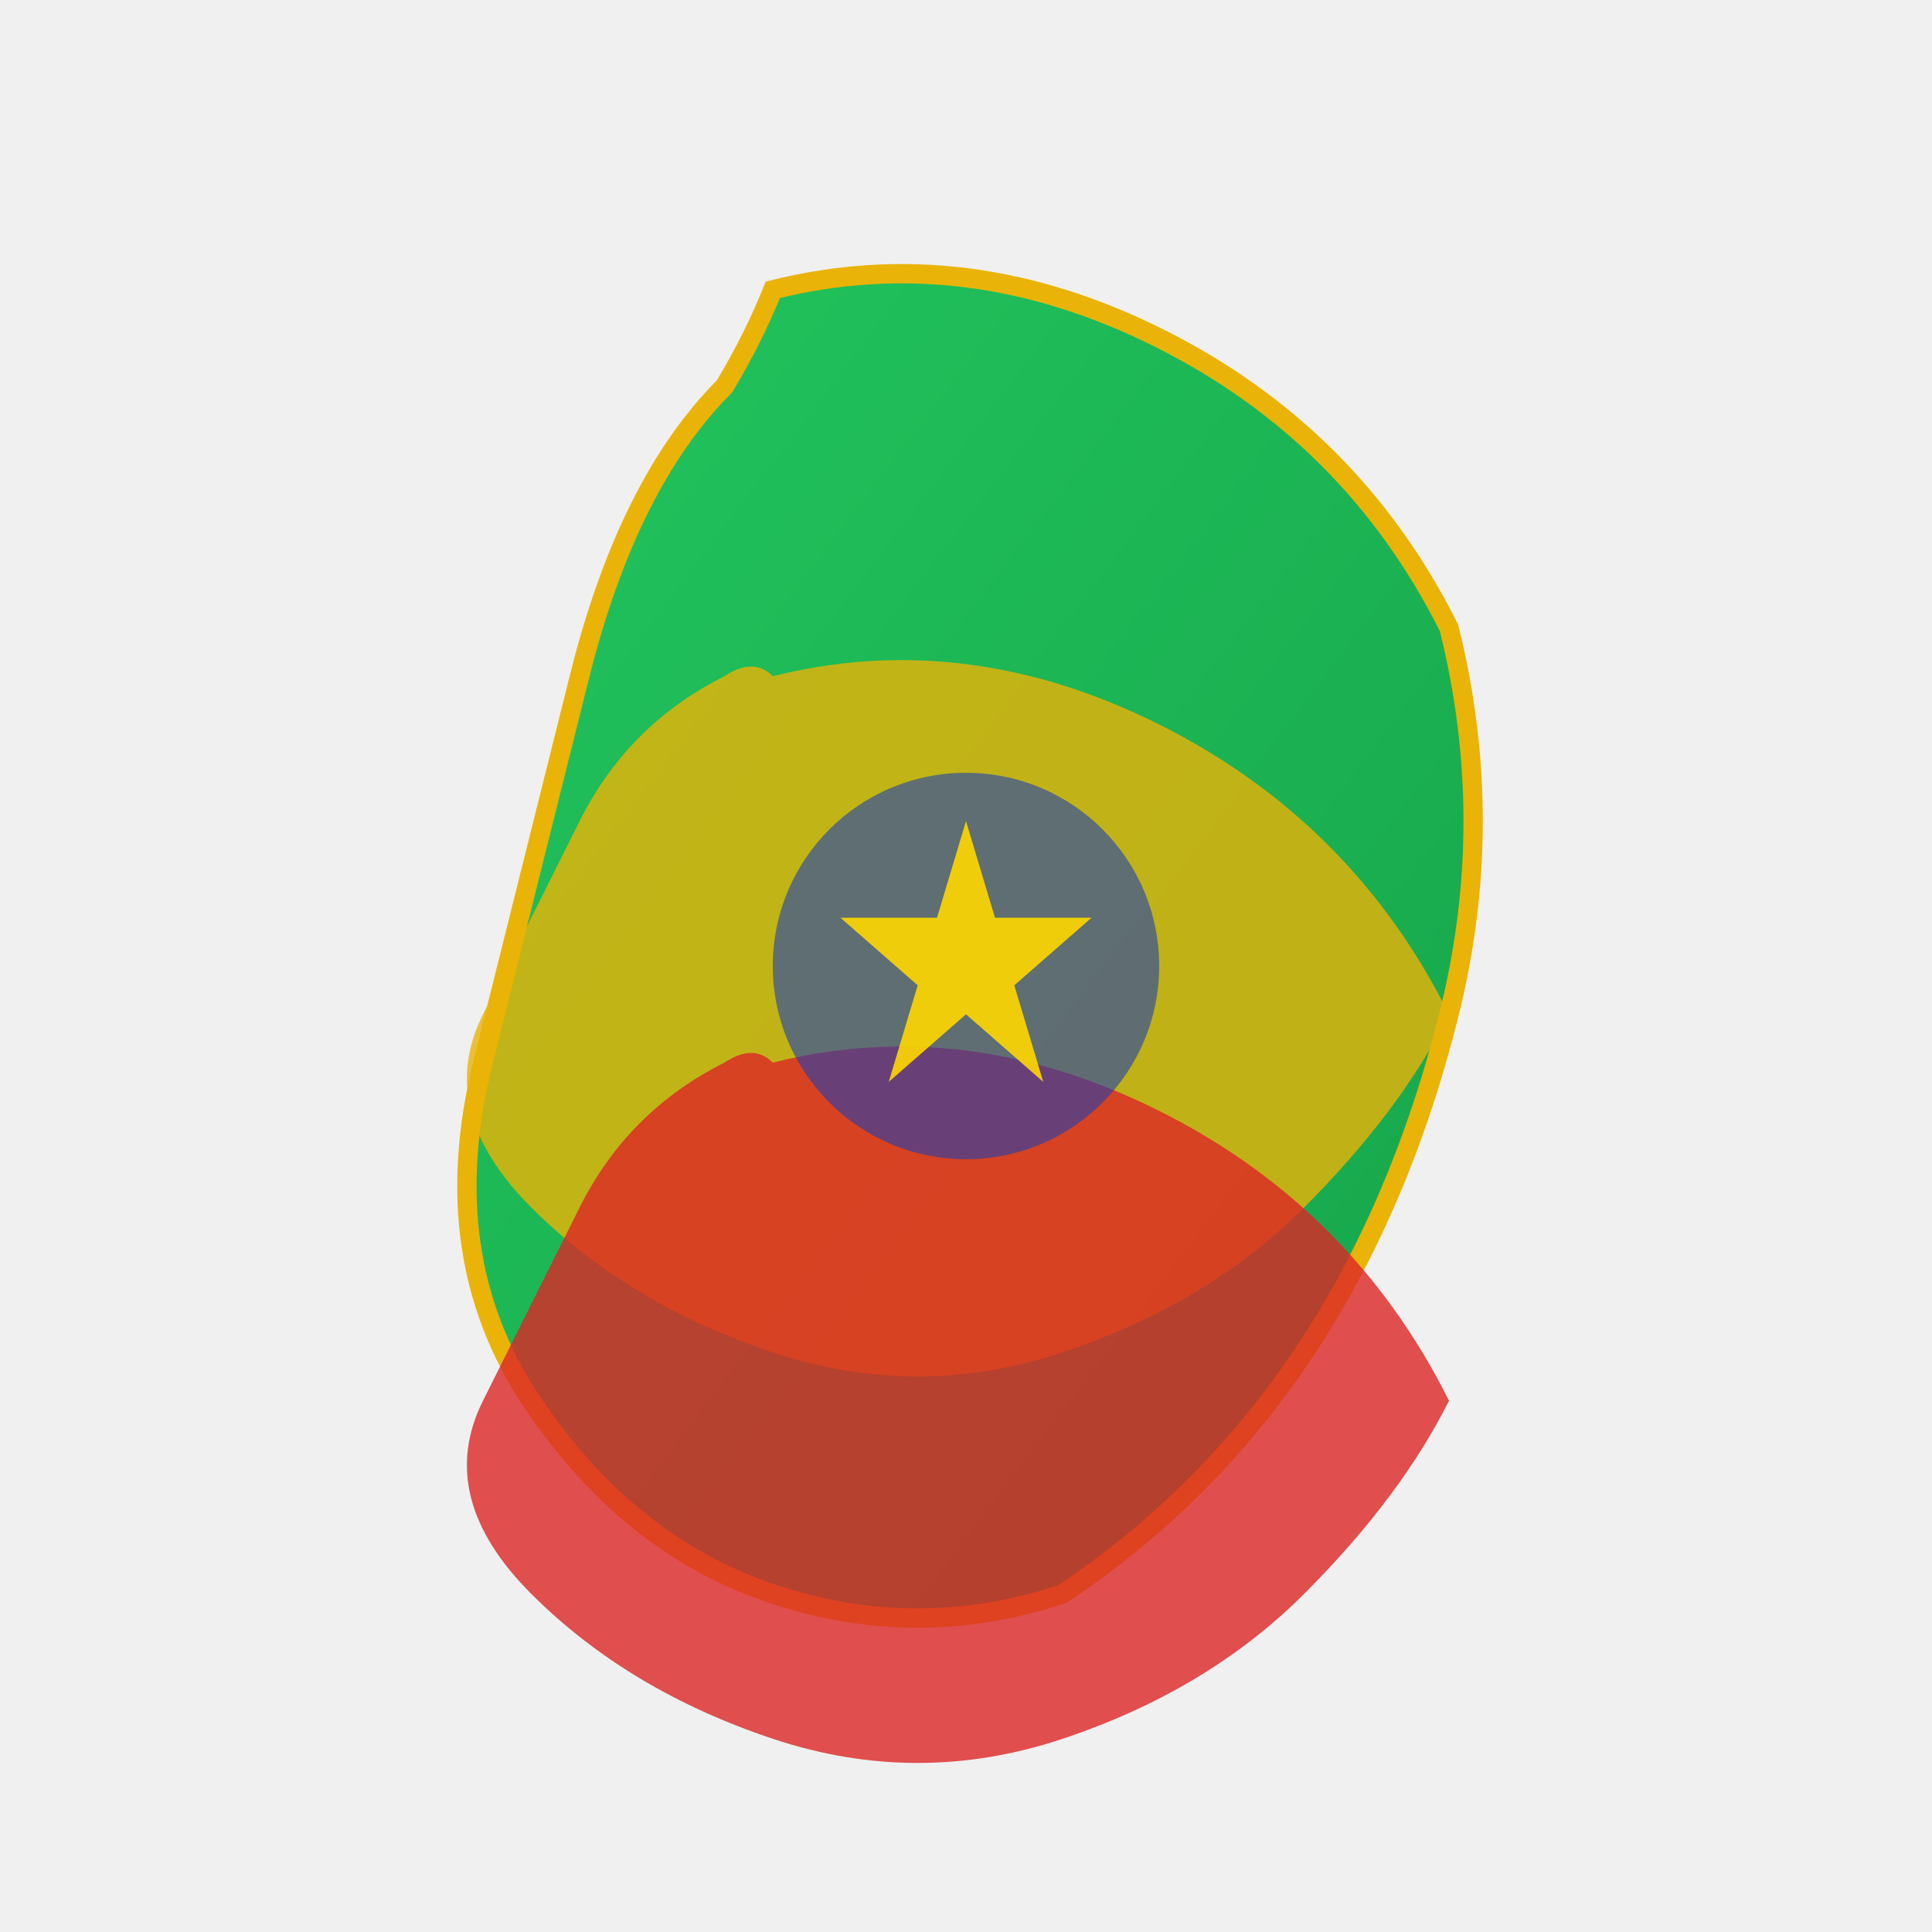
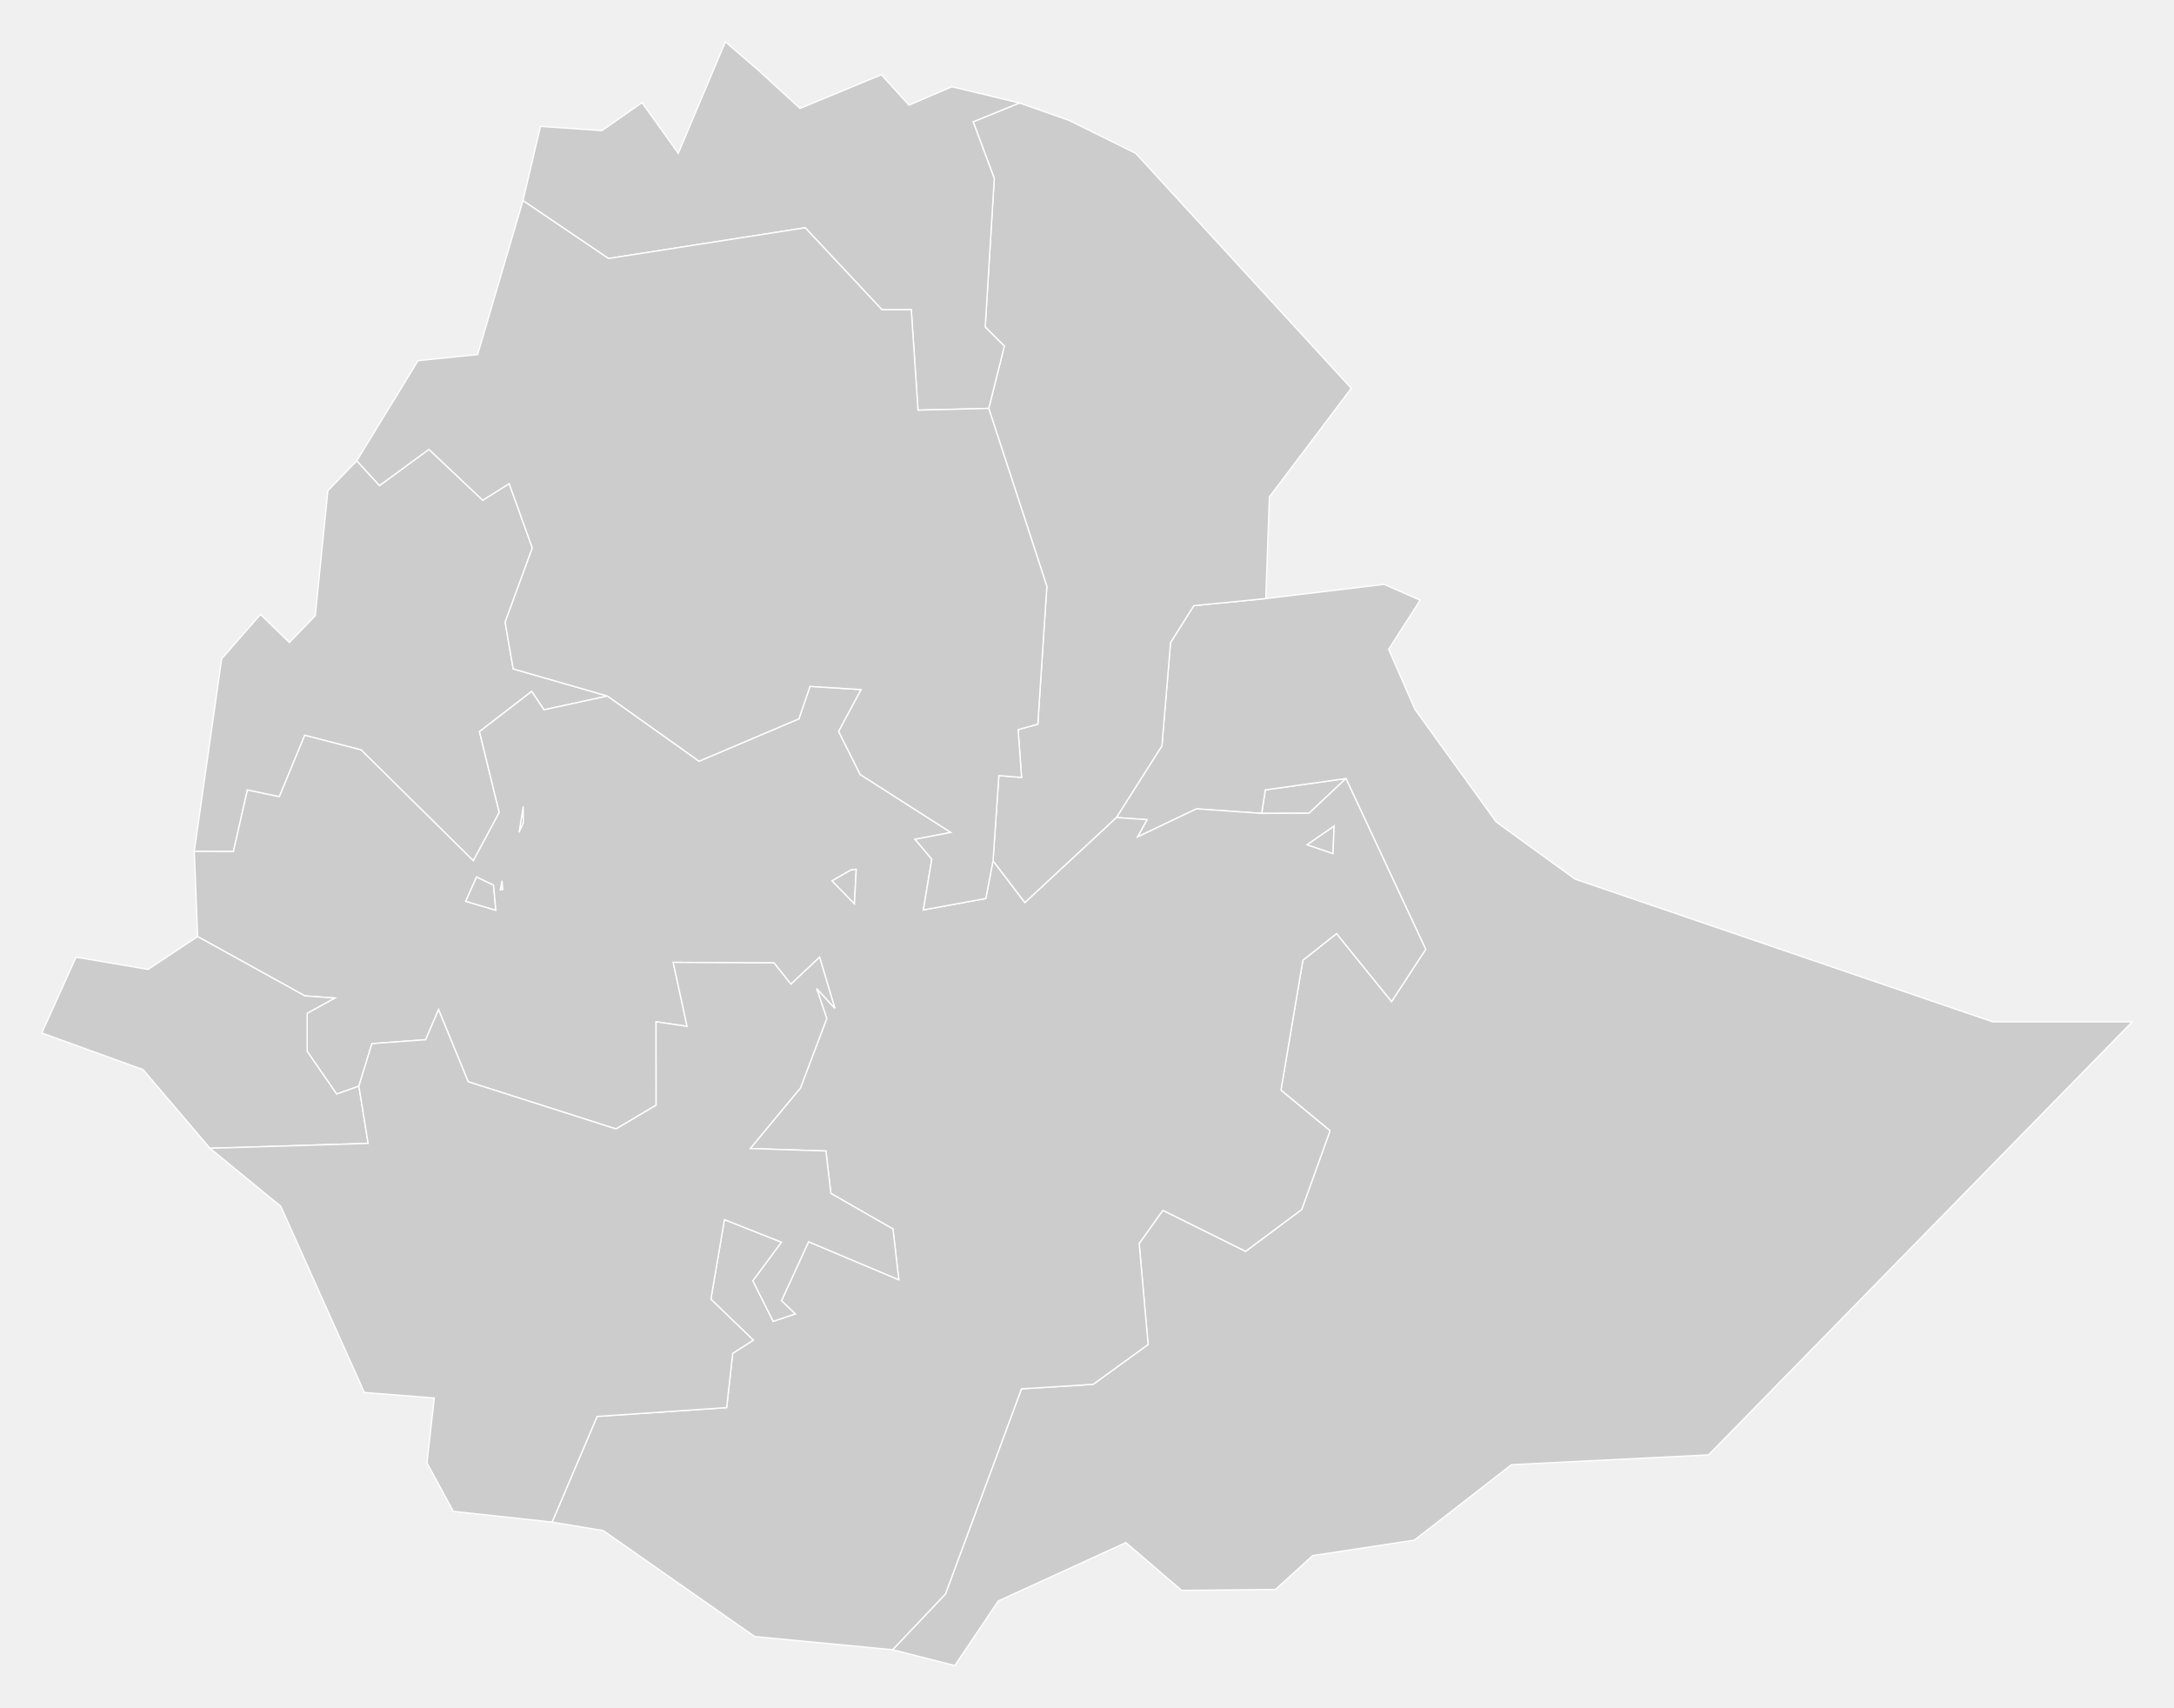
- <svg xmlns="http://www.w3.org/2000/svg" width="200" height="200" viewBox="0 0 200 200">
+ <svg xmlns="http://www.w3.org/2000/svg" xmlns:ns1="http://amcharts.com/ammap" version="1.1" viewBox="-15.334 -15.974 830.669 652.329">
  <defs>
-     <linearGradient id="ethiopiaGreen" x1="0%" y1="0%" x2="100%" y2="100%">
-       <stop offset="0%" style="stop-color:#22C55E;stop-opacity:1" />
-       <stop offset="100%" style="stop-color:#16A34A;stop-opacity:1" />
-     </linearGradient>
+     <style type="text/css">
+ 			.land
+ 			{
+ 				fill: #CCCCCC;
+ 				fill-opacity: 1;
+ 				stroke:white;
+ 				stroke-opacity: 1;
+ 				stroke-width:0.5;
+ 			}
+ 		</style>
+     <ns1:ammap projection="mercator" leftLongitude="32.998" topLatitude="14.894" rightLongitude="48.001" bottomLatitude="3.404" />
  </defs>
-   <path d="M80 30 Q100 25 120 35 Q140 45 150 65 Q155 85 150 105 Q145 125 135 140 Q125 155 110 165 Q95 170 80 165 Q65 160 55 145 Q45 130 50 110 Q55 90 60 70 Q65 50 75 40 Q78 35 80 30 Z" fill="url(#ethiopiaGreen)" stroke="#EAB308" stroke-width="2" />
-   <path d="M80 70 Q100 65 120 75 Q140 85 150 105 Q145 115 135 125 Q125 135 110 140 Q95 145 80 140 Q65 135 55 125 Q45 115 50 105 Q55 95 60 85 Q65 75 75 70 Q78 68 80 70 Z" fill="#EAB308" opacity="0.8" />
-   <path d="M80 110 Q100 105 120 115 Q140 125 150 145 Q145 155 135 165 Q125 175 110 180 Q95 185 80 180 Q65 175 55 165 Q45 155 50 145 Q55 135 60 125 Q65 115 75 110 Q78 108 80 110 Z" fill="#DC2626" opacity="0.8" />
-   <circle cx="100" cy="100" r="20" fill="#1E40AF" opacity="0.6" />
-   <polygon points="100,85 103,95 113,95 105,102 108,112 100,105 92,112 95,102 87,95 97,95" fill="#FFD700" opacity="0.9" />
+   <g>
+     <path id="ET-HA" title="Harari People" class="land" d="M494.01,310.19L494.43,299.6L484.01,306.79L494.01,310.19z" />
+     <path id="ET-DD" title="Dire Dawa" class="land" d="M498.93,281.47L468.12,285.81L466.74,294.8L484.84,294.74L498.93,281.47z" />
+     <path id="ET-SO" title="Somali" class="land" d="M349.48,620.38L366.11,595.7L414.88,573.39L436.15,591.67L472.01,591.31L486.24,578.36L525.07,572.46L562.2,543.63L637.49,539.89L799.36,374.44L746.07,374.44L586.51,319.92L556.37,298.08L525.32,255.08L515.24,232.1L527.29,213.33L513.56,207.29L468.31,212.72L440.81,215.42L431.91,229.55L428.63,268.99L411.22,296.38L422.92,297.2L419.29,303.8L441.85,293.06L466.74,294.8L468.12,285.81L498.93,281.47L529.42,346.74L516.37,366.68L495.36,340.71L482.48,350.9L474.1,400.56L492.86,416.04L482.05,446.13L460.61,462.12L428.98,446.44L419.93,459.12L423.34,497.72L402.36,512.93L374.96,514.66L345.93,593.02L325.72,614.33L349.48,620.38z" />
+     <path id="ET-AA" title="Addis Ababa" class="land" d="M311.84,316.12L309.81,316.35L302.52,320.56L311.13,329.4L311.84,316.12z" />
+     <path id="ET-BE" title="Benshangul-Gumaz" class="land" d="M176.79,323.88L176.49,320.53L175.83,324.02L176.79,323.88zM166.72,319.06L162.55,328.41L174.13,331.86L173.25,322.2L166.72,319.06zM184.62,298.4L184.59,292.18L182.98,302.06L184.62,298.4zM148.55,155.71L129.67,169.54L120.99,160.07L109.95,171.52L105.13,219.25L95.23,229.5L84.2,218.79L69.37,235.72L58.9,309.3L73.85,309.38L79.2,285.86L91.39,288.44L101.1,264.96L122.64,270.55L165.52,312.89L175.43,294.46L167.87,263.56L187.81,248.19L192.5,255.22L216.79,249.96L180.76,239.59L177.67,221.77L188.07,193.37L179.22,168.8L169.12,175.14L148.55,155.71z" />
+     <path id="ET-AA" title="Oromiya" class="land" d="M305.11,263.48L313.7,247.49L294.15,246.26L289.93,258.66L251.78,274.85L216.79,249.96L192.5,255.22L187.81,248.19L167.87,263.56L175.43,294.46L165.52,312.89L122.64,270.55L101.1,264.96L91.39,288.44L79.2,285.86L73.85,309.38L58.9,309.3L60.19,341.86L101.16,364.52L112.57,365.34L102.03,371.15L102.01,385.69L113.3,402.04L121.8,399.01L126.77,382.76L147.31,381.27L152.23,369.78L163.55,397.33L220.04,415.37L235.37,406.29L235.35,374.43L247.19,376.16L241.89,351.71L280.39,351.94L286.87,360.06L297.83,349.74L303.64,369.23L296.66,361.66L300.57,373.16L290.52,399.68L271.32,422.84L300.24,423.79L302.14,440L325.85,453.57L328.09,472.97L293.62,458.46L283.26,481L288.51,486.01L280.1,488.87L272.34,473.39L283.3,458.64L261.46,449.99L256.29,480.42L272.5,496.05L264.63,501.09L262.31,521.82L212.81,525.2L195.62,565.57L215.16,568.81L273.04,609.3L325.72,614.33L345.93,593.02L374.96,514.66L402.36,512.93L423.34,497.72L419.93,459.12L428.98,446.44L460.61,462.12L482.05,446.13L492.86,416.04L474.1,400.56L482.48,350.9L495.36,340.71L516.37,366.68L529.42,346.74L498.93,281.47L484.84,294.74L466.74,294.8L441.85,293.06L419.29,303.8L422.92,297.2L411.22,296.38L376.26,328.85L364.1,312.87L361.33,327.31L337.48,331.67L340.7,312.29L334.3,304.69L347.99,302.08L313.33,279.92L305.11,263.48zM182.98,302.06L184.59,292.18L184.62,298.4L182.98,302.06zM309.81,316.35L311.84,316.12L311.13,329.4L302.52,320.56L309.81,316.35zM173.25,322.2L174.13,331.86L162.55,328.41L166.72,319.06L173.25,322.2zM175.83,324.02L176.49,320.53L176.79,323.88L175.83,324.02zM494.43,299.6L494.01,310.19L484.01,306.79L494.43,299.6z" />
+     <path id="ET-GA" title="Gambela Peoples" class="land" d="M101.16,364.52L60.19,341.86L41.25,354.4L13.72,349.72L0.64,378.7L39.34,392.69L64.9,422.75L125.33,420.88L121.8,399.01L113.3,402.04L102.01,385.69L102.03,371.15L112.57,365.34L101.16,364.52z" />
+     <path id="ET-SN" title="Southern Nations, Nationalities and Peoples" class="land" d="M303.64,369.23L297.83,349.74L286.87,360.06L280.39,351.94L241.89,351.71L247.19,376.16L235.35,374.43L235.37,406.29L220.04,415.37L163.55,397.33L152.23,369.78L147.31,381.27L126.77,382.76L121.8,399.01L125.33,420.88L64.9,422.75L91.96,444.91L123.87,516.04L150.61,518.15L147.81,542.95L157.87,561.46L195.62,565.57L212.81,525.2L262.31,521.82L264.63,501.09L272.5,496.05L256.29,480.42L261.46,449.99L283.3,458.64L272.34,473.39L280.1,488.87L288.51,486.01L283.26,481L293.62,458.46L328.09,472.97L325.85,453.57L302.14,440L300.24,423.79L271.32,422.84L290.52,399.68L300.57,373.16L296.66,361.66L303.64,369.23z" />
+     <path id="ET-AF" title="Afar" class="land" d="M393.03,29.97L374.18,23.37L356.5,30.56L364.57,52.23L361.1,108.98L368.42,116.26L362.45,140.06L384.66,208.04L381.2,260.72L373.66,262.79L375,281.05L366.32,280.35L364.1,312.87L376.26,328.85L411.22,296.38L428.63,268.99L431.91,229.55L440.81,215.42L468.31,212.72L469.69,173.87L500.97,132.37L418.58,42.58L393.03,29.97z" />
+     <path id="ET-TI" title="Tigray" class="land" d="M261.83,0L243.83,42.6L229.98,23.25L214.63,33.94L191.18,32.3L184.49,60.68L217.16,82.79L292.33,71.05L321.67,102.38L332.85,102.33L335.43,140.74L362.45,140.06L368.42,116.26L361.1,108.98L364.57,52.23L356.5,30.56L374.18,23.37L348.34,17.17L331.99,24.2L321.42,12.58L290.36,25.46L274.72,11.12L261.83,0z" />
+     <path id="ET-AM" title="Amhara" class="land" d="M217.16,82.79L184.49,60.68L167.17,119.49L144.4,121.82L120.99,160.07L129.67,169.54L148.55,155.71L169.12,175.14L179.22,168.8L188.07,193.37L177.67,221.77L180.76,239.59L216.79,249.96L251.78,274.85L289.93,258.66L294.15,246.26L313.7,247.49L305.11,263.48L313.33,279.92L347.99,302.08L334.3,304.69L340.7,312.29L337.48,331.67L361.33,327.31L364.1,312.87L366.32,280.35L375,281.05L373.66,262.79L381.2,260.72L384.66,208.04L362.45,140.06L335.43,140.74L332.85,102.33L321.67,102.38L292.33,71.05L217.16,82.79z" />
+   </g>
</svg>
